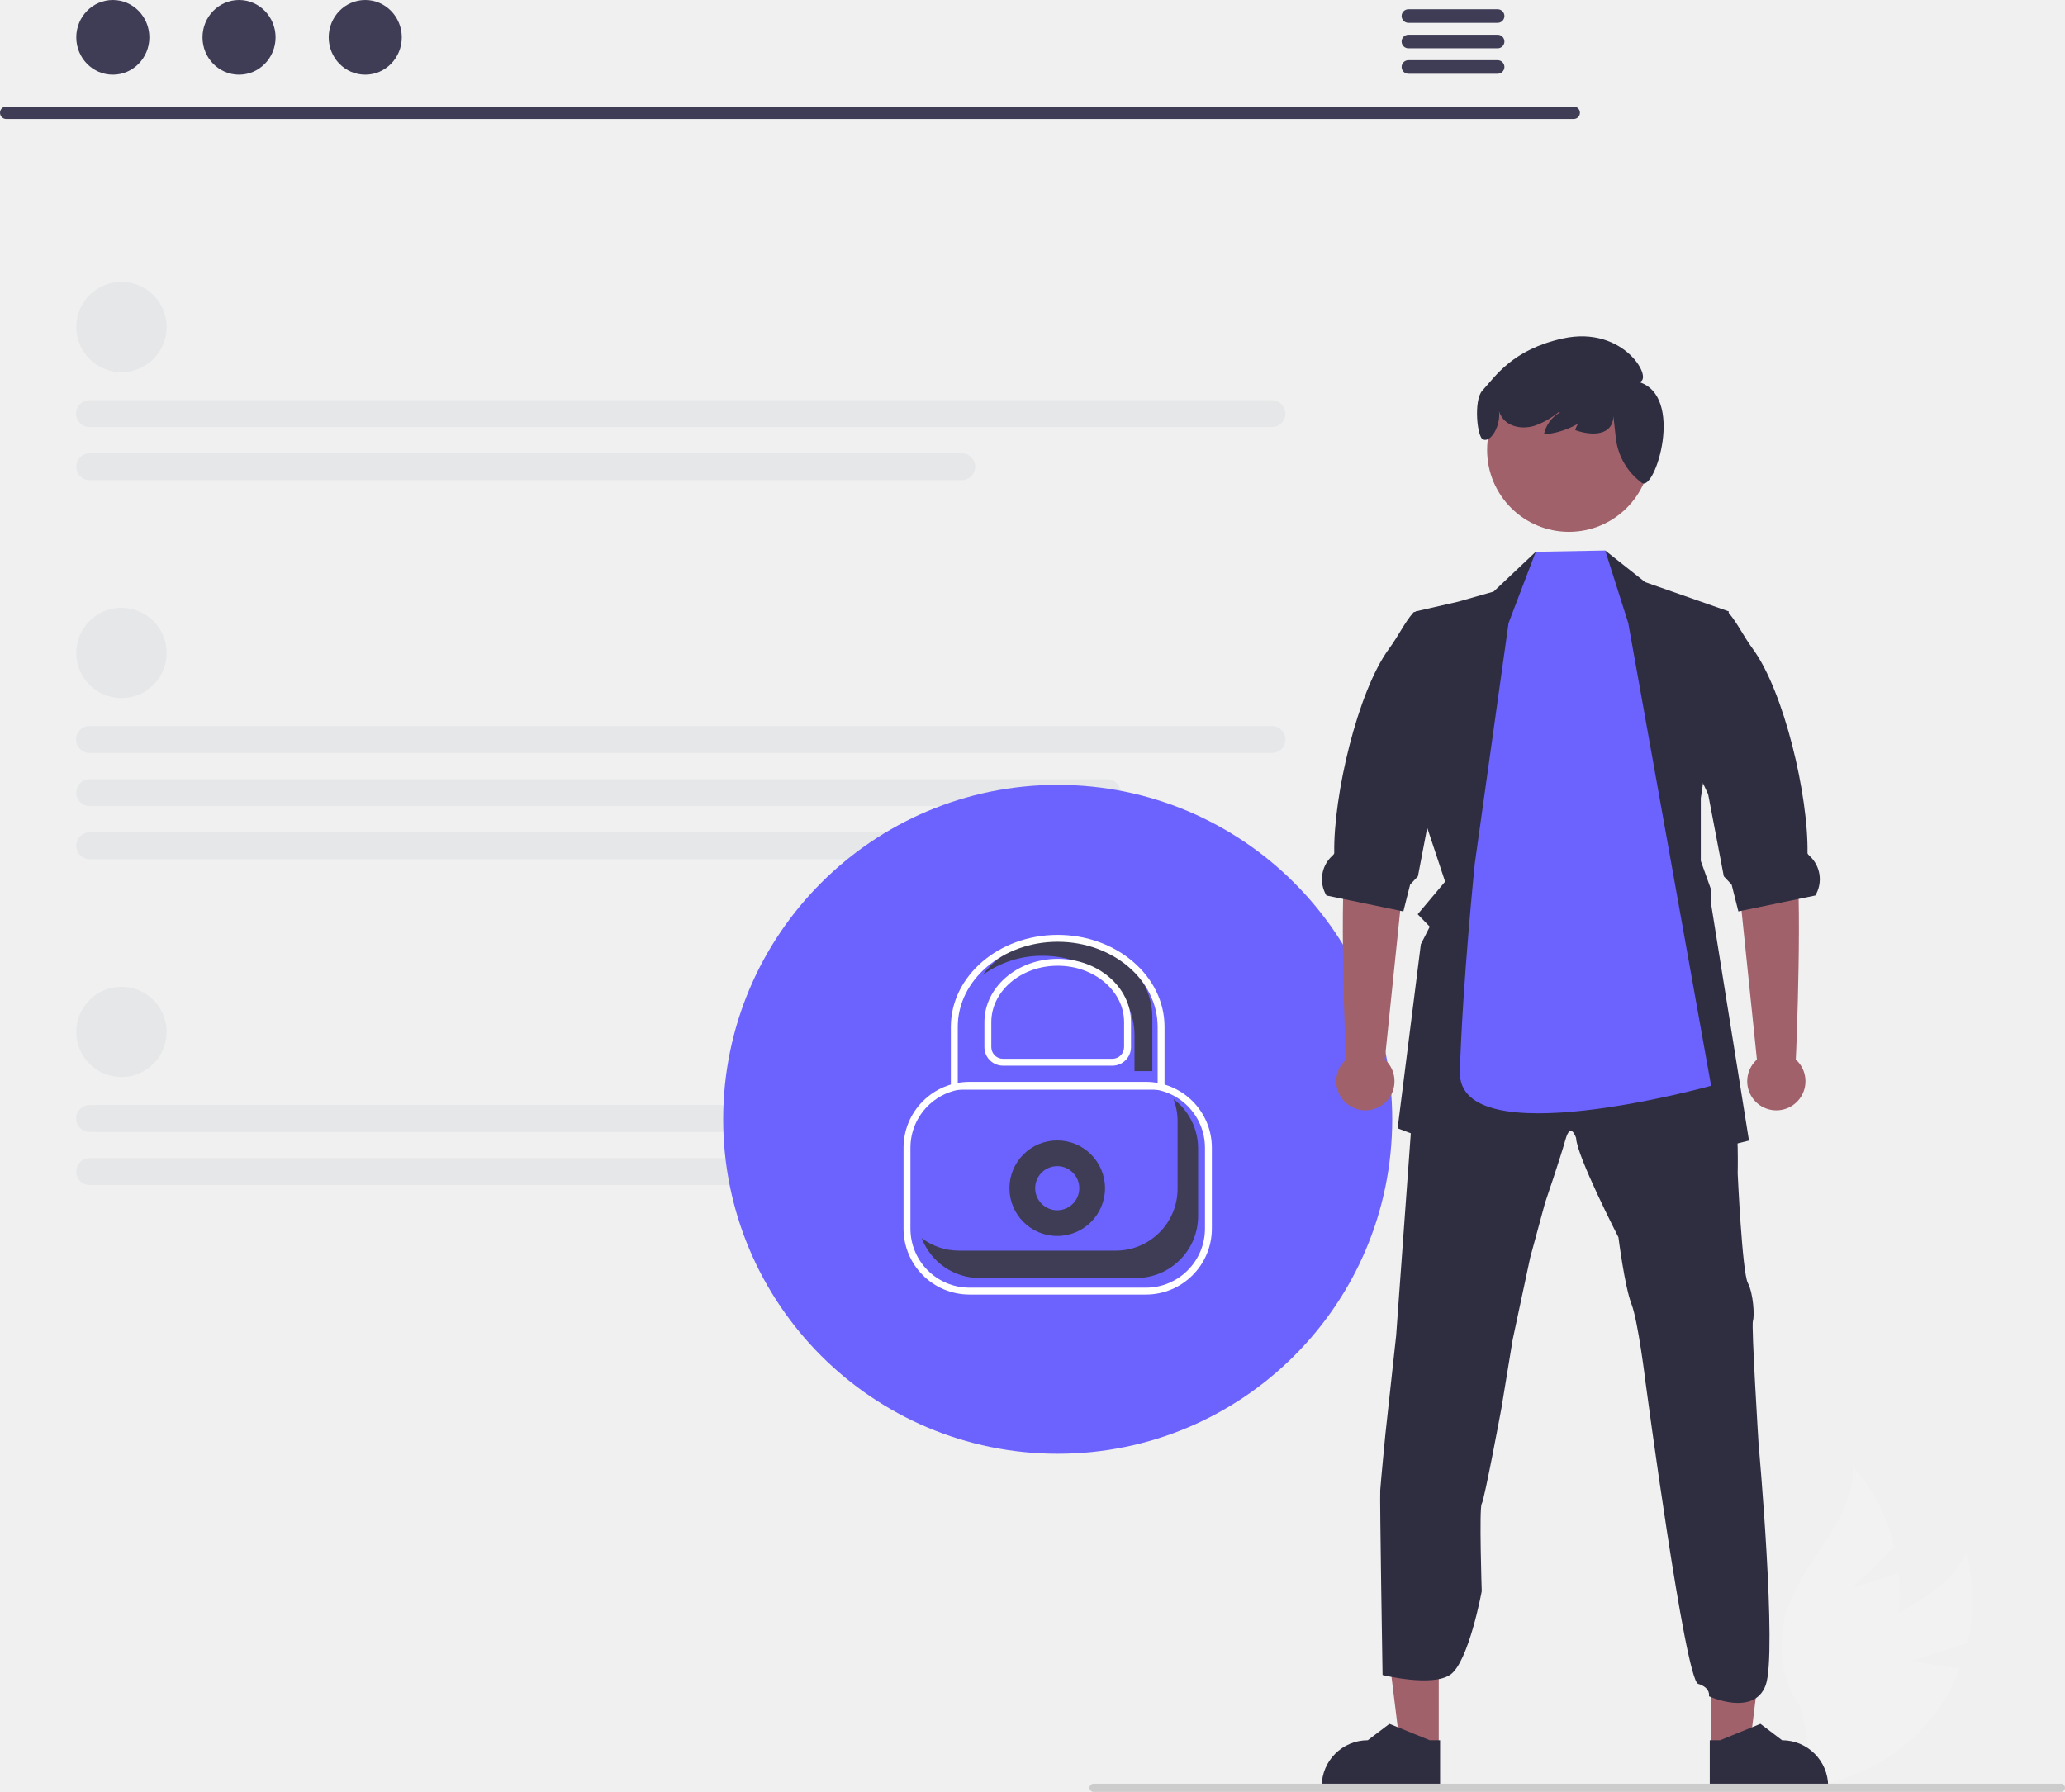
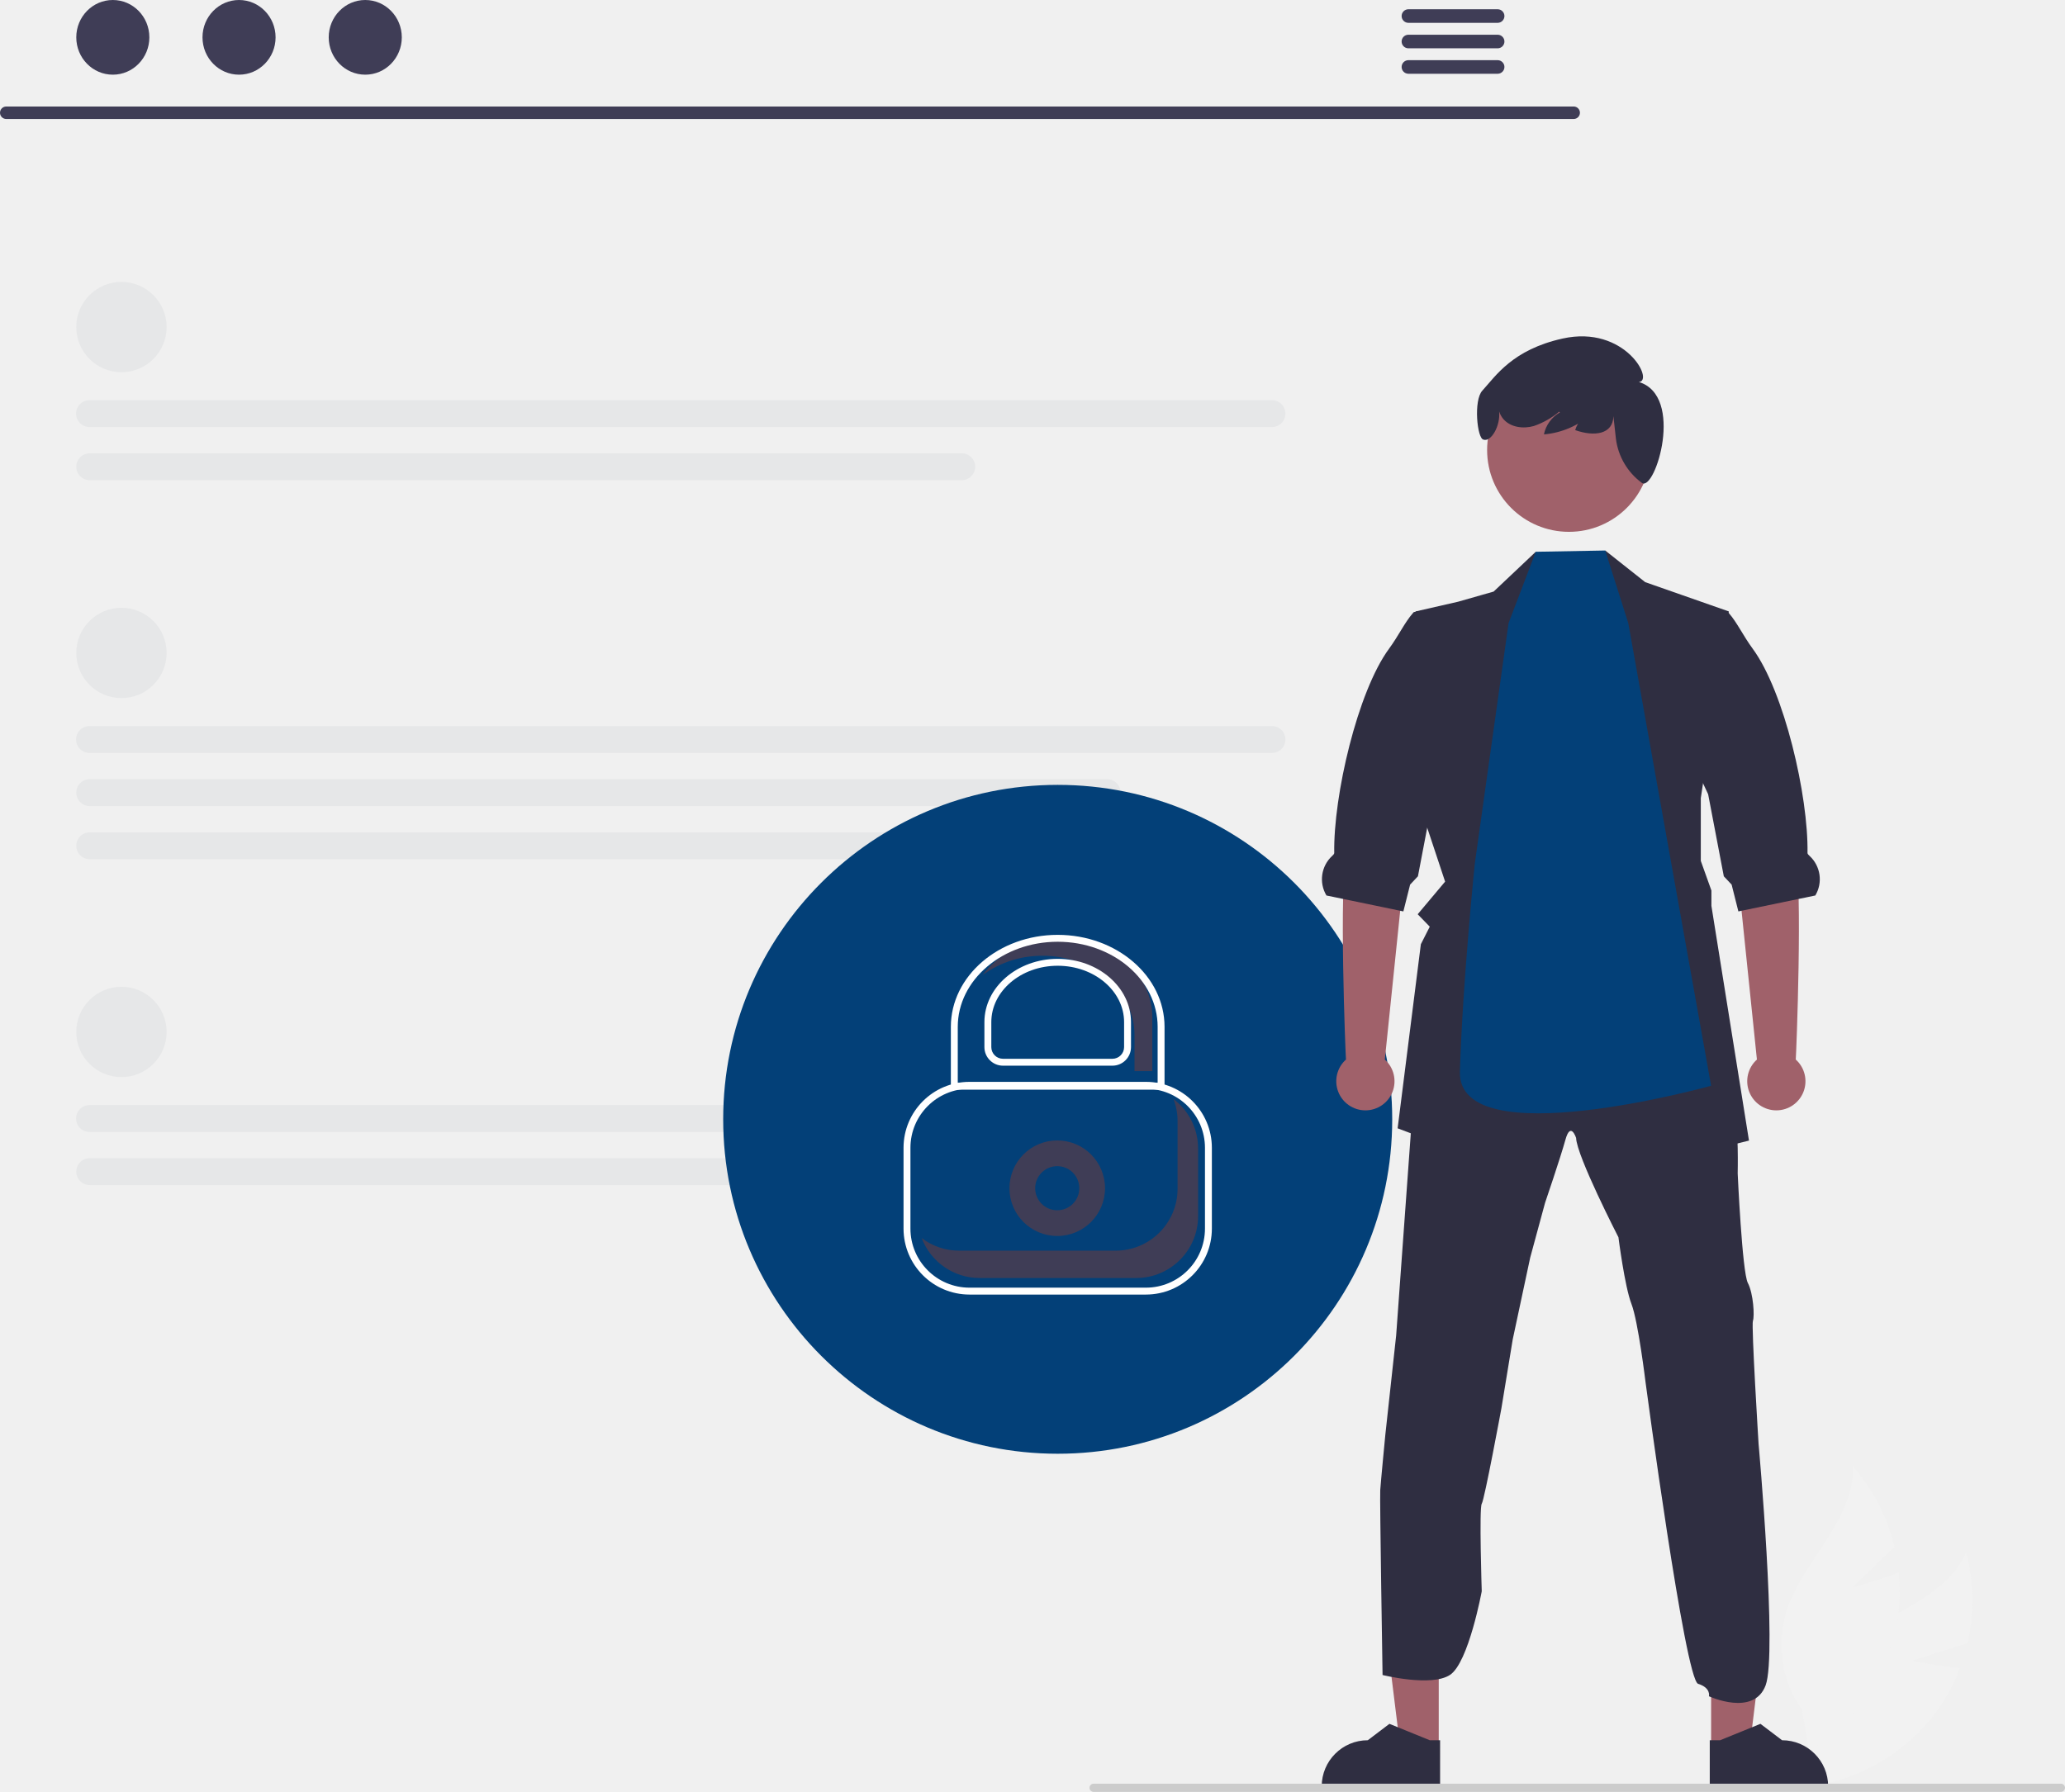
<svg xmlns="http://www.w3.org/2000/svg" data-name="Layer 1" width="598.383" height="519.366" viewBox="0 0 598.383 519.366">
  <path d="M854.374,671.404l16.119-5.113a54.561,54.561,0,0,0-.388-26.249c-6.476,14.399-25.475,17.926-36.3,29.419a32.819,32.819,0,0,0-8.395,27.179l-3.391,11.504a54.994,54.994,0,0,0,40.024-22.767,53.121,53.121,0,0,0,6.224-11.783C861.392,672.906,854.374,671.404,854.374,671.404Z" transform="translate(-300.3448 -190.0594)" fill="#f2f2f2" />
  <path d="M837.15,650.132l12.147-11.765A54.561,54.561,0,0,0,837.242,615.046c.625,15.775-14.806,27.406-19.369,42.52a32.819,32.819,0,0,0,4.607,28.071l2.095,11.809A54.994,54.994,0,0,0,850.245,659.218a53.121,53.121,0,0,0,.316-13.323C844.101,648.345,837.15,650.132,837.15,650.132Z" transform="translate(-300.3448 -190.0594)" fill="#f2f2f2" />
  <path d="M756.405,224.544H302.112a1.807,1.807,0,0,1,0-3.613H756.405a1.807,1.807,0,0,1,0,3.613Z" transform="translate(-300.3448 -190.0594)" fill="#3f3d56" />
  <ellipse cx="32.692" cy="10.823" rx="10.588" ry="10.823" fill="#3f3d56" />
  <ellipse cx="69.267" cy="10.823" rx="10.588" ry="10.823" fill="#3f3d56" />
  <ellipse cx="105.842" cy="10.823" rx="10.588" ry="10.823" fill="#3f3d56" />
  <path d="M734.384,192.742h-25.981a1.968,1.968,0,0,0,0,3.934h25.981a1.968,1.968,0,0,0,0-3.934Z" transform="translate(-300.3448 -190.0594)" fill="#3f3d56" />
  <path d="M734.384,200.126h-25.981a1.968,1.968,0,0,0,0,3.934h25.981a1.968,1.968,0,0,0,0-3.934Z" transform="translate(-300.3448 -190.0594)" fill="#3f3d56" />
  <path d="M734.384,207.501h-25.981a1.968,1.968,0,0,0,0,3.934h25.981a1.968,1.968,0,0,0,0-3.934Z" transform="translate(-300.3448 -190.0594)" fill="#3f3d56" />
  <circle cx="35.193" cy="94.795" r="13.089" fill="#e6e7e8" />
  <path d="M668.861,313.839H326.347a3.898,3.898,0,1,1,0-7.795h342.514a3.898,3.898,0,1,1,0,7.795Z" transform="translate(-300.3448 -190.0594)" fill="#e6e7e8" />
  <path d="M579.03,329.241H326.347a3.898,3.898,0,0,1,0-7.796H579.03a3.898,3.898,0,1,1,0,7.796Z" transform="translate(-300.3448 -190.0594)" fill="#e6e7e8" />
  <circle cx="35.193" cy="299.1" r="13.089" fill="#e6e7e8" />
  <path d="M668.861,518.144H326.347a3.898,3.898,0,1,1,0-7.795h342.514a4.359,4.359,0,0,1,4.114,4.198A3.849,3.849,0,0,1,668.861,518.144Z" transform="translate(-300.3448 -190.0594)" fill="#e6e7e8" />
  <path d="M579.03,533.546H326.347a3.898,3.898,0,0,1,0-7.796H579.03a3.898,3.898,0,1,1,0,7.796Z" transform="translate(-300.3448 -190.0594)" fill="#e6e7e8" />
  <circle cx="35.193" cy="189.247" r="13.089" fill="#e6e7e8" />
  <path d="M668.861,408.29H326.347a3.898,3.898,0,1,1,0-7.795h342.514a3.898,3.898,0,1,1,0,7.795Z" transform="translate(-300.3448 -190.0594)" fill="#e6e7e8" />
  <path d="M621.163,423.692H326.347a3.898,3.898,0,0,1,0-7.796H621.163a3.898,3.898,0,0,1,0,7.796Z" transform="translate(-300.3448 -190.0594)" fill="#e6e7e8" />
  <path d="M601.153,439.094H326.347a3.898,3.898,0,0,1,0-7.796H601.153a3.898,3.898,0,1,1,0,7.796Z" transform="translate(-300.3448 -190.0594)" fill="#e6e7e8" />
-   <circle cx="306.495" cy="324.421" r="96.934" fill="#6c63ff" />
+   <circle cx="306.495" cy="324.421" r="96.934" fill="#034078" />
  <circle cx="306.361" cy="344.393" r="13.848" fill="#3f3d56" />
-   <circle cx="306.361" cy="344.393" r="6.391" fill="#6c63ff" />
+   <circle cx="306.361" cy="344.393" r="6.391" fill="#034078" />
  <path d="M632.412,565.278h-51.144a19.123,19.123,0,0,1-19.102-19.101V522.728a19.123,19.123,0,0,1,19.102-19.102h51.144a19.123,19.123,0,0,1,19.101,19.102v23.449A19.122,19.122,0,0,1,632.412,565.278Zm-51.144-59.651a17.121,17.121,0,0,0-17.102,17.102v23.449A17.12,17.12,0,0,0,581.268,563.278h51.144a17.12,17.12,0,0,0,17.101-17.101V522.728a17.121,17.121,0,0,0-17.101-17.102Z" transform="translate(-300.3448 -190.0594)" fill="#fff" />
  <path d="M578.238,552.549h45.395a17.943,17.943,0,0,0,17.943-17.943V514.983a17.863,17.863,0,0,0-1.184-6.365,17.895,17.895,0,0,1,7.131,14.295v19.624a17.943,17.943,0,0,1-17.943,17.943H584.186a17.933,17.933,0,0,1-16.759-11.577A17.84,17.84,0,0,0,578.238,552.549Z" transform="translate(-300.3448 -190.0594)" fill="#3f3d56" />
  <polygon points="416.909 506.542 405.755 506.541 400.448 463.514 416.912 463.515 416.909 506.542" fill="#a0616a" />
  <path d="M717.647,708.238l-34.303-.001v-.434a13.352,13.352,0,0,1,13.352-13.351h.001l6.266-4.754,11.691,4.754,2.994 0Z" transform="translate(-300.3448 -190.0594)" fill="#2f2e41" />
  <polygon points="495.838 506.542 506.993 506.541 512.3 463.514 495.836 463.515 495.838 506.542" fill="#a0616a" />
  <path d="M795.79,708.238l34.303-.001v-.434a13.352,13.352,0,0,0-13.352-13.351h-.001l-6.266-4.754L798.784,694.452l-2.994 0Z" transform="translate(-300.3448 -190.0594)" fill="#2f2e41" />
  <path d="M700.302,621.955c.165-2.455,1.475-16.033,1.475-16.033l3.138-28.795,5.53-76.328.361-4.997,28.967-5.561,19.798-9.491,23.531,7.522,18.323,6.871s.031,2.941.173,6.495c.188,4.651.518,10.354,1.302,11.836,1.31,2.62.98,16.684.98,16.684s1.302,28.614,2.941,31.752,1.969,9.671,1.475,10.981,1.639,35.674,1.639,35.674,5.476,60.811,2.04,69.98-16.418,3.163-16.418,3.163.627-2.447-3.138-3.6-15.233-87.38-15.233-87.38-2.133-17.68-4.094-22.747-3.765-19.304-3.765-19.304-12.111-23.563-12.268-28.802c0,0-1.584-4.902-3.083.494s-5.914,18.323-5.914,18.323l-4.306,15.876L738.69,578.289l-3.279,19.97s-4.91,26.504-5.695,27.649,0,25.359,0,25.359-3.796,20.621-9.162,24.222-19.58.057-19.58.057S700.137,624.411,700.302,621.955Z" transform="translate(-300.3448 -190.0594)" fill="#2f2e41" />
  <polygon points="412.315 236.13 418.755 255.528 410.809 264.987 414.308 268.588 411.727 273.678 404.997 327.032 441.894 341.025 454.319 325.447 464.116 341.025 506.81 330.593 495.922 262.556 495.922 258.108 492.848 249.519 492.848 231.337 500.966 177.215 476.736 168.728 465.151 159.559 461.402 172.454 445.44 169.615 445.024 159.927 432.811 171.466 422.527 174.399 410.213 177.215 408.644 181.137 411.781 180.353 411.272 231.377 412.315 236.13" fill="#2f2e41" />
  <path d="M701.631,497.164l6.197-59.982,1.636-24.687L692.119,409.359s.687,17.652-1.585,27.611c-2.242,9.828-.297,58.877-.159,60.188a8.439,8.439,0,1,0,11.256.005Z" transform="translate(-300.3448 -190.0594)" fill="#a0616a" />
  <path d="M684.713,449.611l4.824.996,16.55,3.428.918.188,1.953-7.765,2.267-2.416,4.314-22.606.227-1.177,6.518-13.931,4.51-41.87-16.77,3.012c-.086.086-.165.18-.243.275-2.408,2.73-4.126,6.526-6.934,10.346-9.138,12.432-16.15,42.639-15.875,59.189.008.267-.267.557-.596.855A9.18,9.18,0,0,0,684.713,449.611Z" transform="translate(-300.3448 -190.0594)" fill="#2f2e41" />
  <path d="M809.453,497.164l-6.197-59.982-1.636-24.687,17.345-3.136s-.687,17.652,1.585,27.611c2.242,9.828.297,58.877.159,60.188a8.439,8.439,0,1,1-11.256.005Z" transform="translate(-300.3448 -190.0594)" fill="#a0616a" />
  <path d="M826.372,449.611l-4.824.996-16.55,3.428-.918.188-1.953-7.765-2.267-2.416L795.545,421.436l-.227-1.177-6.518-13.931,1.49-41.87,10.77,3.012c.086.086.165.18.243.275,2.408,2.73,4.126,6.526,6.934,10.346,9.138,12.432,16.15,42.639,15.875,59.189-.008.267.267.557.596.855A9.18,9.18,0,0,1,826.372,449.611Z" transform="translate(-300.3448 -190.0594)" fill="#2f2e41" />
-   <path d="M737.489,370.654l7.88-20.667,20.127-.369,6.679,21.036,24.006,134.104s-73.544,20.481-72.798-4.138c.784-25.885,4.323-60.268,4.323-60.268Z" transform="translate(-300.3448 -190.0594)" fill="#6c63ff" />
+   <path d="M737.489,370.654l7.88-20.667,20.127-.369,6.679,21.036,24.006,134.104s-73.544,20.481-72.798-4.138c.784-25.885,4.323-60.268,4.323-60.268Z" transform="translate(-300.3448 -190.0594)" fill="#034078" />
  <circle cx="454.637" cy="130.437" r="23.71" fill="#a0616a" />
  <path d="M729.874,303.296c3.86-4.201,8.688-11.892,23.312-15.121,18.07-3.991,26.609,12.334,22.052,12.601,13.325,4.035,4.765,31.611.945,29.298A1.125,1.125,0,0,1,776.089,330,18.77,18.77,0,0,1,768.592,317.193l-.725-6.525c-.104,5.309-5.53,6.012-11.074,4.056a6.955,6.955,0,0,1,4.914-4.838,23.786,23.786,0,0,1-13.971,6.079,9.511,9.511,0,0,1,4.625-6.364l-.219-.215a22.85,22.85,0,0,1-7.33,4.15c-3.056.876-6.718.402-8.812-1.99a6.5,6.5,0,0,1-1.252-2.254c.453,4.205-2.368,9.004-4.558,8.18C728.367,317.118,727.304,306.093,729.874,303.296Z" transform="translate(-300.3448 -190.0594)" fill="#2f2e41" />
  <path d="M898.727,708.235a1.186,1.186,0,0,1-1.19,1.19h-280.29a1.19,1.19,0,0,1,0-2.38h280.29A1.187,1.187,0,0,1,898.727,708.235Z" transform="translate(-300.3448 -190.0594)" fill="#ccc" />
  <path d="M607.627,461.922c-9.481,0-17.815,4.292-22.533,10.735a29.121,29.121,0,0,1,17.373-5.574c14.682,0,26.626,10.284,26.626,22.925v10.508h5.16v-15.668C634.253,472.206,622.308,461.922,607.627,461.922Z" transform="translate(-300.3448 -190.0594)" fill="#3f3d56" />
  <path d="M637.798,505.893h-61.918V487.675c0-14.698,13.888-26.656,30.959-26.656s30.959,11.958,30.959,26.656Zm-59.918-2h57.918V487.675c0-13.596-12.991-24.656-28.959-24.656s-28.959,11.061-28.959,24.656Z" transform="translate(-300.3448 -190.0594)" fill="#fff" />
  <path d="M622.697,498.938H590.982a5.388,5.388,0,0,1-5.381-5.382v-7.25c0-10.108,9.528-18.332,21.239-18.332s21.239,8.224,21.239,18.332v7.25A5.388,5.388,0,0,1,622.697,498.938Zm-15.857-28.964c-10.608,0-19.239,7.326-19.239,16.332v7.25a3.385,3.385,0,0,0,3.381,3.382h31.715a3.385,3.385,0,0,0,3.381-3.382v-7.25C626.078,477.3,617.448,469.974,606.839,469.974Z" transform="translate(-300.3448 -190.0594)" fill="#fff" />
</svg>
